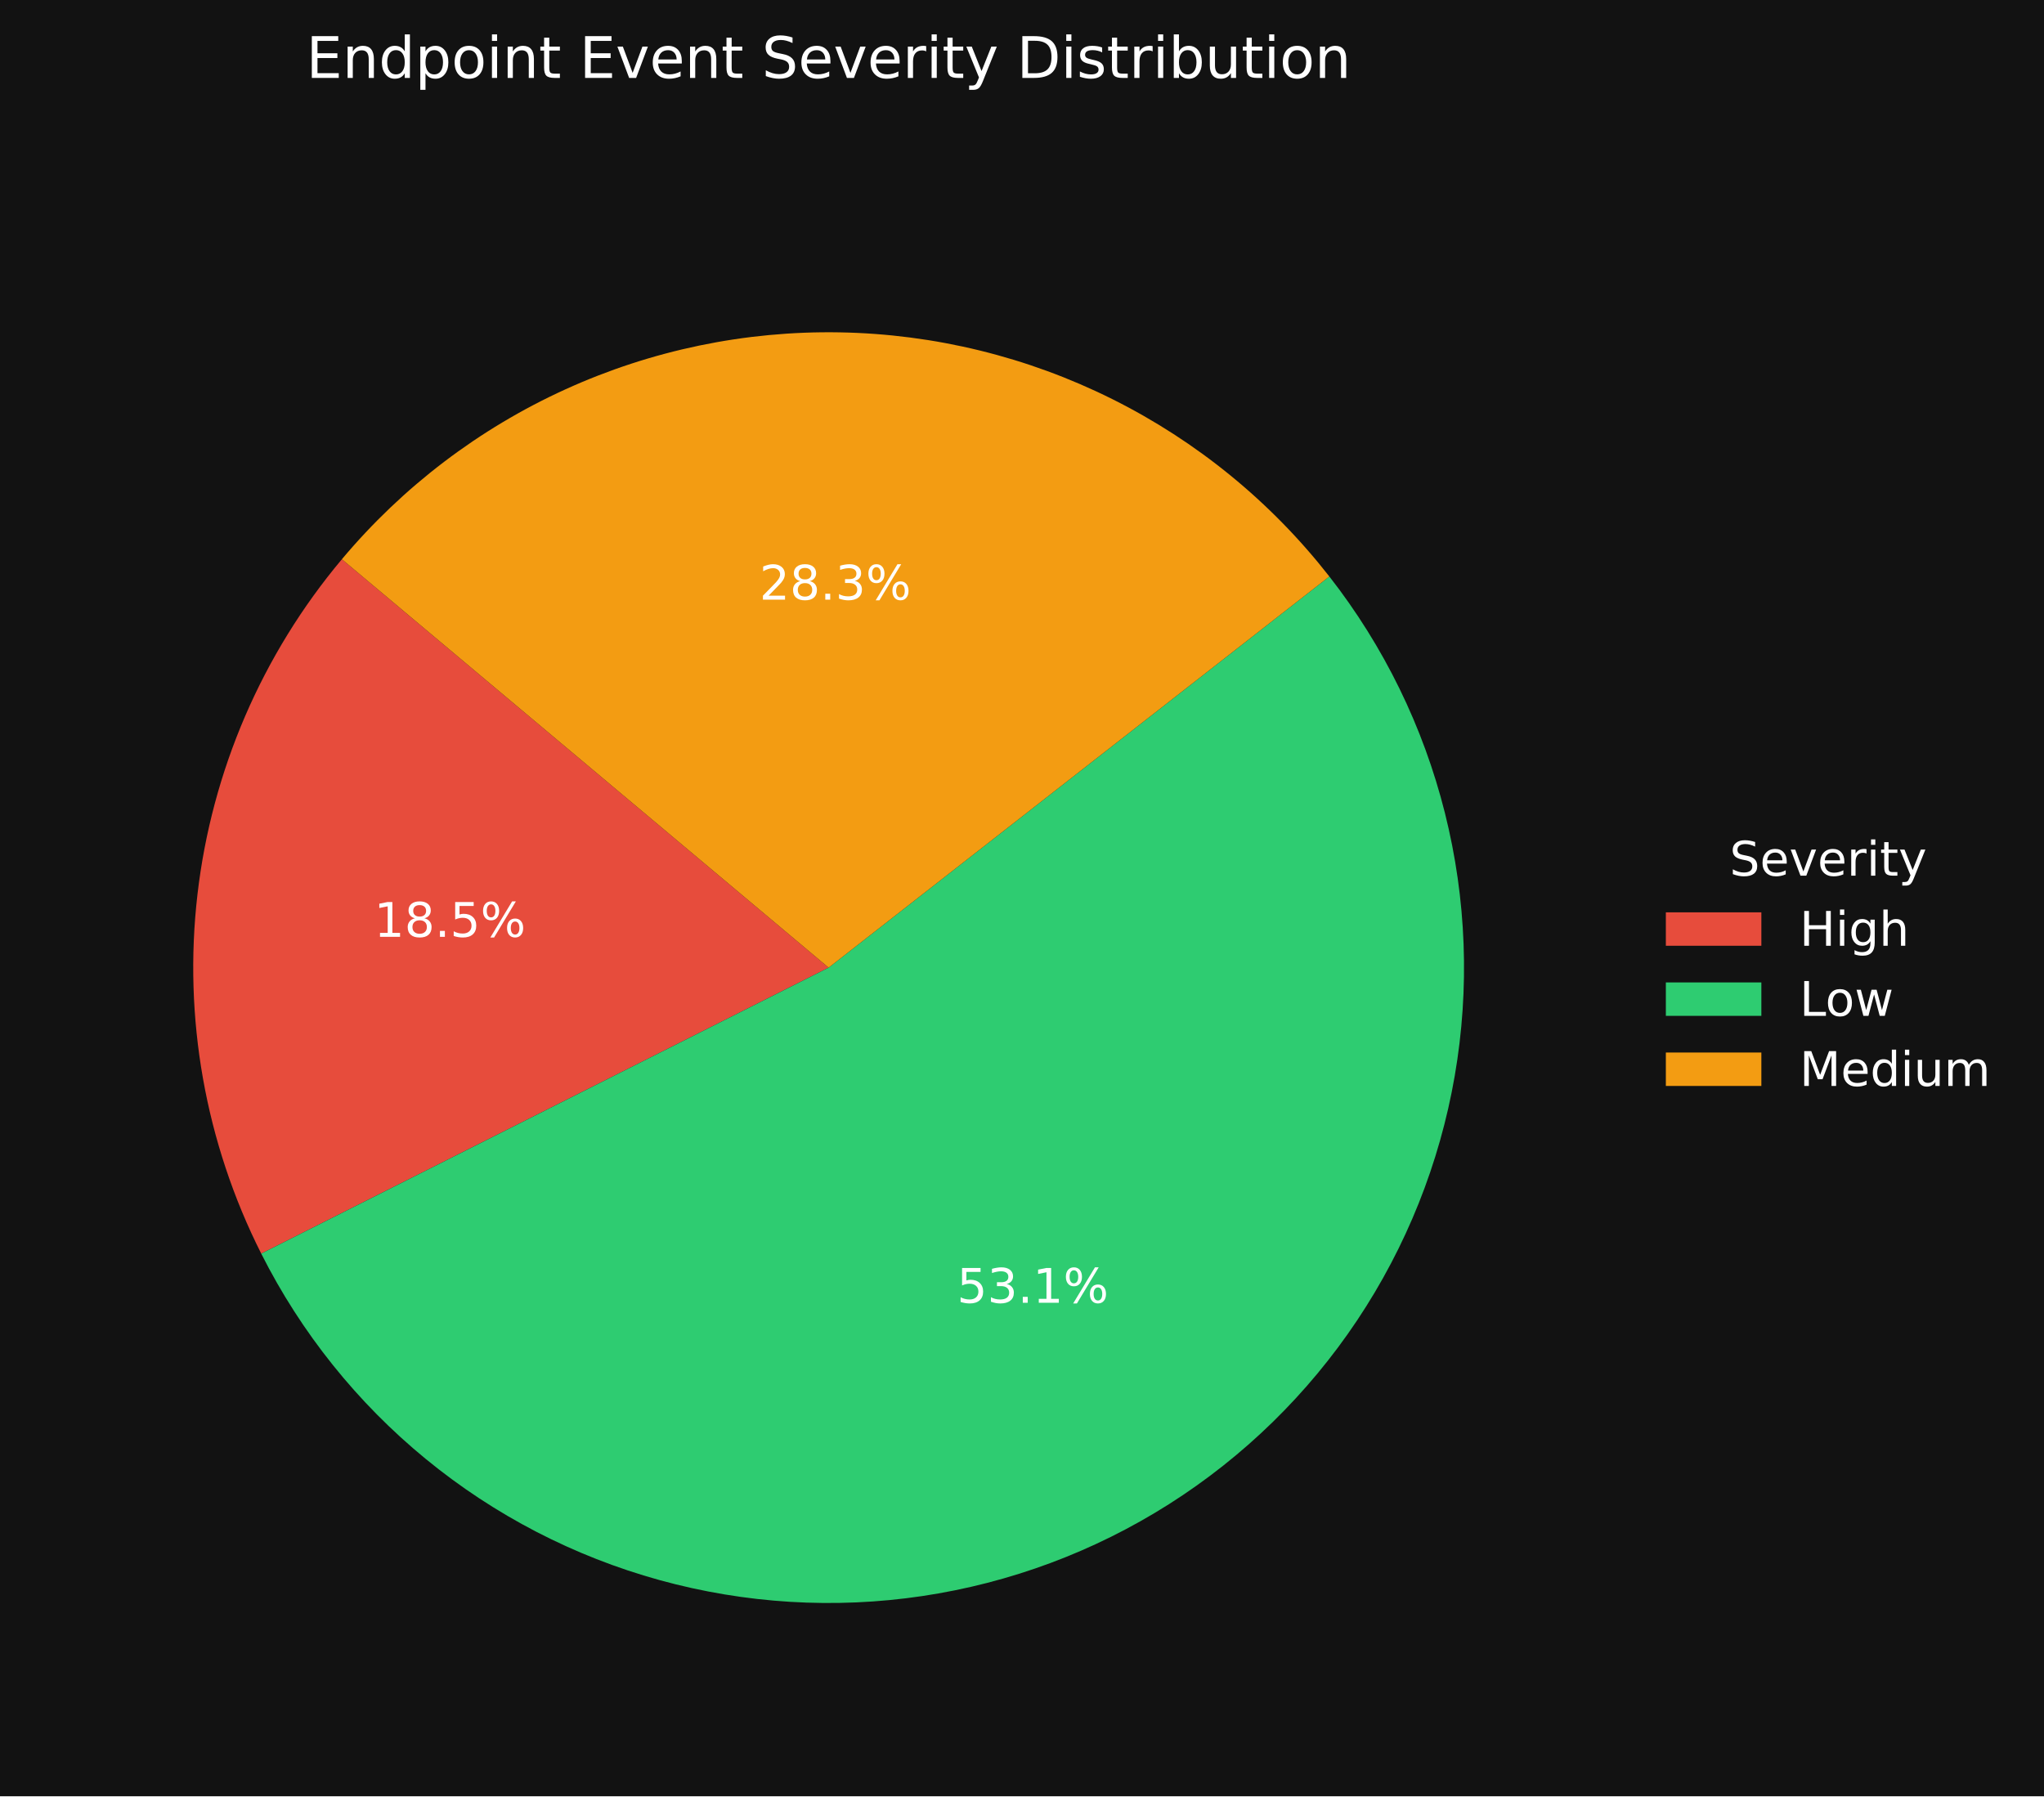
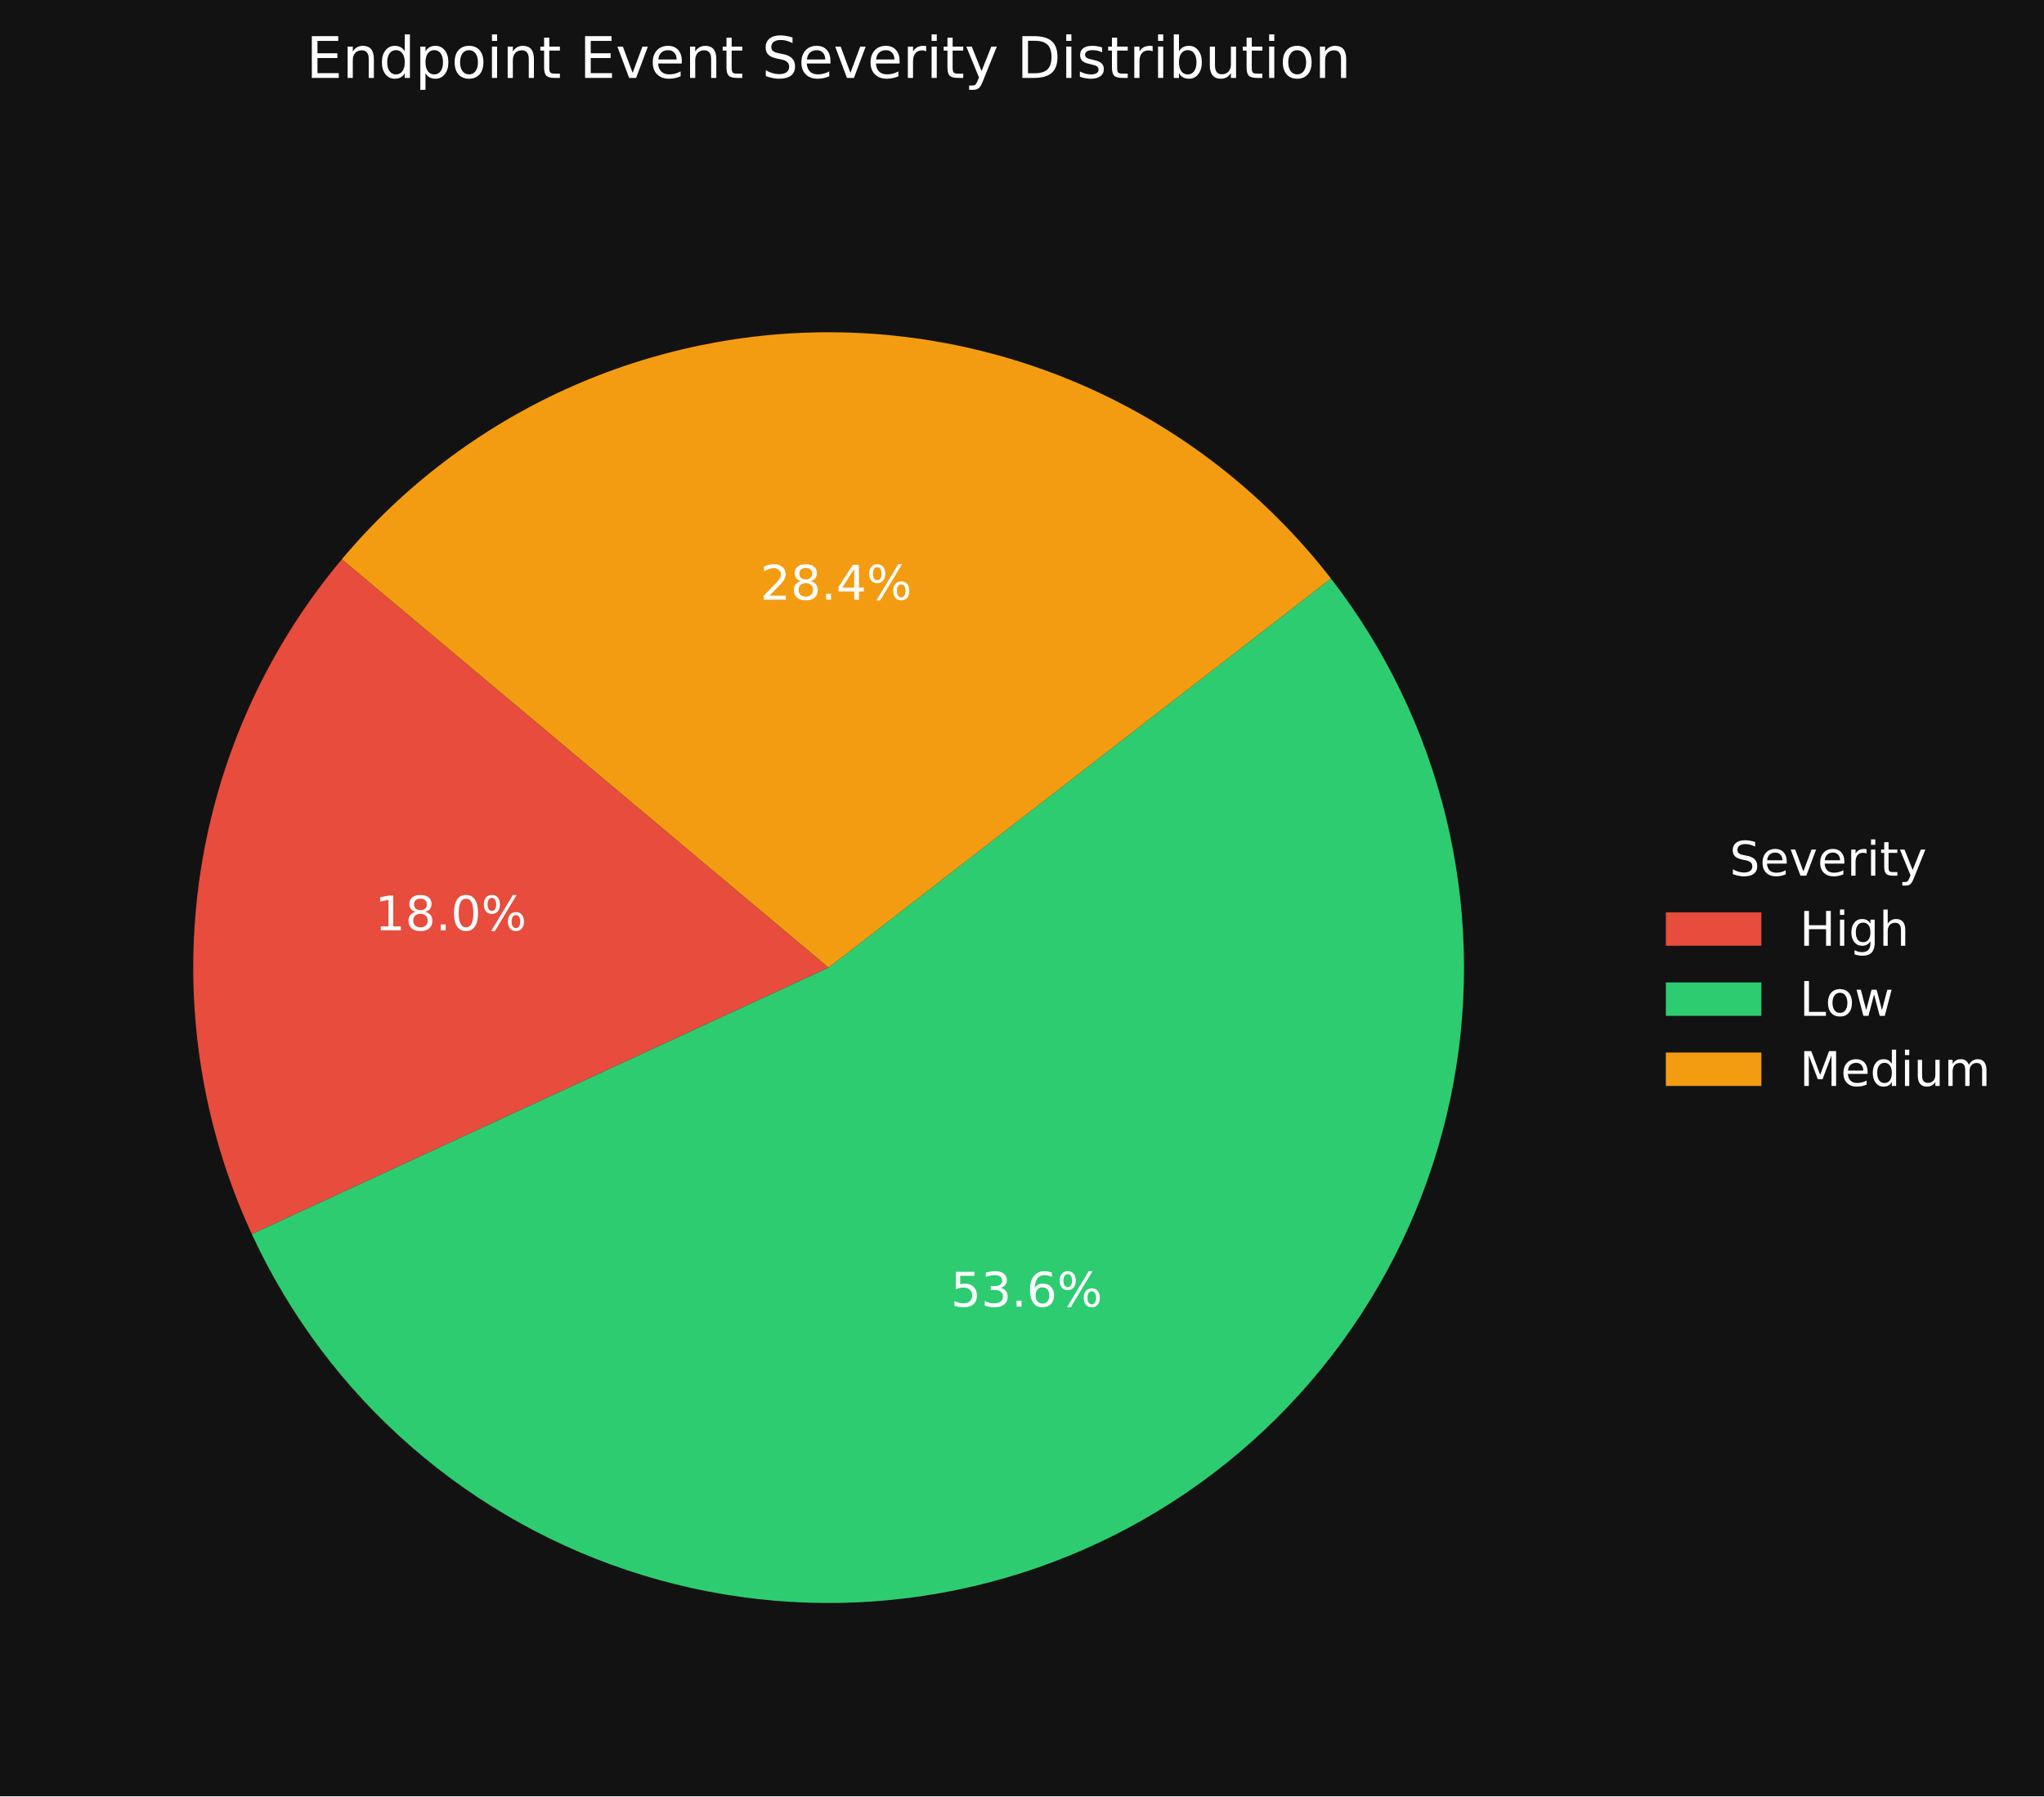
<svg xmlns="http://www.w3.org/2000/svg" xmlns:xlink="http://www.w3.org/1999/xlink" width="428.026pt" height="376.158pt" viewBox="0 0 428.026 376.158" version="1.1">
  <defs>
    <style type="text/css">*{stroke-linejoin: round; stroke-linecap: butt}</style>
  </defs>
  <g id="figure_1">
    <g id="patch_1">
      <path d="M 0 376.158  L 428.026 376.158  L 428.026 -0  L 0 -0  z " style="fill: #121212" />
    </g>
    <g id="axes_1">
      <g id="patch_2">
-         <path d="M 71.593 117.111  C 54.87 137.041 44.354 161.445 41.352 187.287  C 38.351 213.13 42.994 239.294 54.704 262.526  L 173.52 202.638  z " style="fill: #e74c3c" />
+         <path d="M 71.593 117.111  C 55.365 136.451 44.972 160.016 41.633 185.041  C 38.294 210.065 42.145 235.531 52.735 258.449  L 173.52 202.638  z " style="fill: #e74c3c" />
      </g>
      <g id="patch_3">
-         <path d="M 54.704 262.526  C 63.063 279.111 74.803 293.763 89.166 305.538  C 103.529 317.312 120.2 325.95 138.102 330.894  C 156.005 335.837 174.745 336.978 193.115 334.243  C 211.485 331.508 229.08 324.957 244.766 315.012  C 260.451 305.067 273.882 291.948 284.192 276.5  C 294.502 261.052 301.464 243.615 304.629 225.314  C 307.795 207.013 307.093 188.251 302.571 170.238  C 298.048 152.224 289.804 135.356 278.37 120.721  L 173.52 202.638  z " style="fill: #2ecc71" />
+         <path d="M 52.735 258.449  C 60.595 275.46 71.961 290.621 86.087 302.935  C 100.213 315.249 116.782 324.441 134.707 329.907  C 152.632 335.374 171.511 336.992 190.104 334.657  C 208.698 332.321 226.59 326.083 242.605 316.353  C 258.621 306.623 272.402 293.618 283.043 278.193  C 293.684 262.768 300.948 245.267 304.356 226.84  C 307.765 208.413 307.243 189.472 302.823 171.261  C 298.404 153.05 290.187 135.976 278.712 121.161  L 173.52 202.638  z " style="fill: #2ecc71" />
      </g>
      <g id="patch_4">
-         <path d="M 278.37 120.721  C 266.167 105.102 250.627 92.406 232.889 83.562  C 215.151 74.718 195.66 69.948 175.842 69.602  C 156.025 69.256 136.378 73.343 118.343 81.562  C 100.307 89.782 84.334 101.928 71.593 117.111  L 173.52 202.638  z " style="fill: #f39c12" />
+         <path d="M 278.712 121.161  C 266.546 105.454 251.015 92.669 233.263 83.749  C 215.511 74.828 195.984 69.996 176.121 69.608  C 156.257 69.219 136.557 73.285 118.469 81.505  C 100.382 89.725 84.364 101.892 71.593 117.111  L 173.52 202.638  z " style="fill: #f39c12" />
      </g>
      <g id="matplotlib.axis_1" />
      <g id="matplotlib.axis_2" />
      <g id="text_1">
-         <g style="fill: #ffffff" transform="translate(78.33589 196.1871) scale(0.1 -0.1)">
+         <g style="fill: #ffffff" transform="translate(78.5041 194.839) scale(0.1 -0.1)">
          <defs>
            <path id="DejaVuSans-31" d="M 794 531  L 1825 531  L 1825 4091  L 703 3866  L 703 4441  L 1819 4666  L 2450 4666  L 2450 531  L 3481 531  L 3481 0  L 794 0  L 794 531  z " transform="scale(0.015625)" />
            <path id="DejaVuSans-38" d="M 2034 2216  Q 1584 2216 1326 1975  Q 1069 1734 1069 1313  Q 1069 891 1326 650  Q 1584 409 2034 409  Q 2484 409 2743 651  Q 3003 894 3003 1313  Q 3003 1734 2745 1975  Q 2488 2216 2034 2216  z M 1403 2484  Q 997 2584 770 2862  Q 544 3141 544 3541  Q 544 4100 942 4425  Q 1341 4750 2034 4750  Q 2731 4750 3128 4425  Q 3525 4100 3525 3541  Q 3525 3141 3298 2862  Q 3072 2584 2669 2484  Q 3125 2378 3379 2068  Q 3634 1759 3634 1313  Q 3634 634 3220 271  Q 2806 -91 2034 -91  Q 1263 -91 848 271  Q 434 634 434 1313  Q 434 1759 690 2068  Q 947 2378 1403 2484  z M 1172 3481  Q 1172 3119 1398 2916  Q 1625 2713 2034 2713  Q 2441 2713 2670 2916  Q 2900 3119 2900 3481  Q 2900 3844 2670 4047  Q 2441 4250 2034 4250  Q 1625 4250 1398 4047  Q 1172 3844 1172 3481  z " transform="scale(0.015625)" />
            <path id="DejaVuSans-2e" d="M 684 794  L 1344 794  L 1344 0  L 684 0  L 684 794  z " transform="scale(0.015625)" />
-             <path id="DejaVuSans-35" d="M 691 4666  L 3169 4666  L 3169 4134  L 1269 4134  L 1269 2991  Q 1406 3038 1543 3061  Q 1681 3084 1819 3084  Q 2600 3084 3056 2656  Q 3513 2228 3513 1497  Q 3513 744 3044 326  Q 2575 -91 1722 -91  Q 1428 -91 1123 -41  Q 819 9 494 109  L 494 744  Q 775 591 1075 516  Q 1375 441 1709 441  Q 2250 441 2565 725  Q 2881 1009 2881 1497  Q 2881 1984 2565 2268  Q 2250 2553 1709 2553  Q 1456 2553 1204 2497  Q 953 2441 691 2322  L 691 4666  z " transform="scale(0.015625)" />
+             <path id="DejaVuSans-30" d="M 2034 4250  Q 1547 4250 1301 3770  Q 1056 3291 1056 2328  Q 1056 1369 1301 889  Q 1547 409 2034 409  Q 2525 409 2770 889  Q 3016 1369 3016 2328  Q 3016 3291 2770 3770  Q 2525 4250 2034 4250  z M 2034 4750  Q 2819 4750 3233 4129  Q 3647 3509 3647 2328  Q 3647 1150 3233 529  Q 2819 -91 2034 -91  Q 1250 -91 836 529  Q 422 1150 422 2328  Q 422 3509 836 4129  Q 1250 4750 2034 4750  z " transform="scale(0.015625)" />
            <path id="DejaVuSans-25" d="M 4653 2053  Q 4381 2053 4226 1822  Q 4072 1591 4072 1178  Q 4072 772 4226 539  Q 4381 306 4653 306  Q 4919 306 5073 539  Q 5228 772 5228 1178  Q 5228 1588 5073 1820  Q 4919 2053 4653 2053  z M 4653 2450  Q 5147 2450 5437 2106  Q 5728 1763 5728 1178  Q 5728 594 5436 251  Q 5144 -91 4653 -91  Q 4153 -91 3862 251  Q 3572 594 3572 1178  Q 3572 1766 3864 2108  Q 4156 2450 4653 2450  z M 1428 4353  Q 1159 4353 1004 4120  Q 850 3888 850 3481  Q 850 3069 1003 2837  Q 1156 2606 1428 2606  Q 1700 2606 1854 2837  Q 2009 3069 2009 3481  Q 2009 3884 1853 4118  Q 1697 4353 1428 4353  z M 4250 4750  L 4750 4750  L 1831 -91  L 1331 -91  L 4250 4750  z M 1428 4750  Q 1922 4750 2215 4408  Q 2509 4066 2509 3481  Q 2509 2891 2217 2550  Q 1925 2209 1428 2209  Q 931 2209 642 2551  Q 353 2894 353 3481  Q 353 4063 643 4406  Q 934 4750 1428 4750  z " transform="scale(0.015625)" />
          </defs>
          <use xlink:href="#DejaVuSans-31" />
          <use xlink:href="#DejaVuSans-38" transform="translate(63.62305 0)" />
          <use xlink:href="#DejaVuSans-2e" transform="translate(127.2461 0)" />
-           <use xlink:href="#DejaVuSans-35" transform="translate(159.0332 0)" />
+           <use xlink:href="#DejaVuSans-30" transform="translate(159.0332 0)" />
          <use xlink:href="#DejaVuSans-25" transform="translate(222.6562 0)" />
        </g>
      </g>
      <g id="text_2">
-         <g style="fill: #ffffff" transform="translate(200.384 272.8219) scale(0.1 -0.1)">
+         <g style="fill: #ffffff" transform="translate(199.0877 273.6265) scale(0.1 -0.1)">
          <defs>
+             <path id="DejaVuSans-35" d="M 691 4666  L 3169 4666  L 3169 4134  L 1269 4134  L 1269 2991  Q 1406 3038 1543 3061  Q 1681 3084 1819 3084  Q 2600 3084 3056 2656  Q 3513 2228 3513 1497  Q 3513 744 3044 326  Q 2575 -91 1722 -91  Q 1428 -91 1123 -41  Q 819 9 494 109  L 494 744  Q 775 591 1075 516  Q 1375 441 1709 441  Q 2250 441 2565 725  Q 2881 1009 2881 1497  Q 2881 1984 2565 2268  Q 2250 2553 1709 2553  Q 1456 2553 1204 2497  Q 953 2441 691 2322  L 691 4666  z " transform="scale(0.015625)" />
            <path id="DejaVuSans-33" d="M 2597 2516  Q 3050 2419 3304 2112  Q 3559 1806 3559 1356  Q 3559 666 3084 287  Q 2609 -91 1734 -91  Q 1441 -91 1130 -33  Q 819 25 488 141  L 488 750  Q 750 597 1062 519  Q 1375 441 1716 441  Q 2309 441 2620 675  Q 2931 909 2931 1356  Q 2931 1769 2642 2001  Q 2353 2234 1838 2234  L 1294 2234  L 1294 2753  L 1863 2753  Q 2328 2753 2575 2939  Q 2822 3125 2822 3475  Q 2822 3834 2567 4026  Q 2313 4219 1838 4219  Q 1578 4219 1281 4162  Q 984 4106 628 3988  L 628 4550  Q 988 4650 1302 4700  Q 1616 4750 1894 4750  Q 2613 4750 3031 4423  Q 3450 4097 3450 3541  Q 3450 3153 3228 2886  Q 3006 2619 2597 2516  z " transform="scale(0.015625)" />
+             <path id="DejaVuSans-36" d="M 2113 2584  Q 1688 2584 1439 2293  Q 1191 2003 1191 1497  Q 1191 994 1439 701  Q 1688 409 2113 409  Q 2538 409 2786 701  Q 3034 994 3034 1497  Q 3034 2003 2786 2293  Q 2538 2584 2113 2584  z M 3366 4563  L 3366 3988  Q 3128 4100 2886 4159  Q 2644 4219 2406 4219  Q 1781 4219 1451 3797  Q 1122 3375 1075 2522  Q 1259 2794 1537 2939  Q 1816 3084 2150 3084  Q 2853 3084 3261 2657  Q 3669 2231 3669 1497  Q 3669 778 3244 343  Q 2819 -91 2113 -91  Q 1303 -91 875 529  Q 447 1150 447 2328  Q 447 3434 972 4092  Q 1497 4750 2381 4750  Q 2619 4750 2861 4703  Q 3103 4656 3366 4563  z " transform="scale(0.015625)" />
          </defs>
          <use xlink:href="#DejaVuSans-35" />
          <use xlink:href="#DejaVuSans-33" transform="translate(63.62305 0)" />
          <use xlink:href="#DejaVuSans-2e" transform="translate(127.2461 0)" />
-           <use xlink:href="#DejaVuSans-31" transform="translate(159.0332 0)" />
+           <use xlink:href="#DejaVuSans-36" transform="translate(159.0332 0)" />
          <use xlink:href="#DejaVuSans-25" transform="translate(222.6562 0)" />
        </g>
      </g>
      <g id="text_3">
-         <g style="fill: #ffffff" transform="translate(159.0297 125.5761) scale(0.1 -0.1)">
+         <g style="fill: #ffffff" transform="translate(159.1969 125.5792) scale(0.1 -0.1)">
          <defs>
            <path id="DejaVuSans-32" d="M 1228 531  L 3431 531  L 3431 0  L 469 0  L 469 531  Q 828 903 1448 1529  Q 2069 2156 2228 2338  Q 2531 2678 2651 2914  Q 2772 3150 2772 3378  Q 2772 3750 2511 3984  Q 2250 4219 1831 4219  Q 1534 4219 1204 4116  Q 875 4013 500 3803  L 500 4441  Q 881 4594 1212 4672  Q 1544 4750 1819 4750  Q 2544 4750 2975 4387  Q 3406 4025 3406 3419  Q 3406 3131 3298 2873  Q 3191 2616 2906 2266  Q 2828 2175 2409 1742  Q 1991 1309 1228 531  z " transform="scale(0.015625)" />
+             <path id="DejaVuSans-34" d="M 2419 4116  L 825 1625  L 2419 1625  L 2419 4116  z M 2253 4666  L 3047 4666  L 3047 1625  L 3713 1625  L 3713 1100  L 3047 1100  L 3047 0  L 2419 0  L 2419 1100  L 313 1100  L 313 1709  L 2253 4666  z " transform="scale(0.015625)" />
          </defs>
          <use xlink:href="#DejaVuSans-32" />
          <use xlink:href="#DejaVuSans-38" transform="translate(63.62305 0)" />
          <use xlink:href="#DejaVuSans-2e" transform="translate(127.2461 0)" />
-           <use xlink:href="#DejaVuSans-33" transform="translate(159.0332 0)" />
+           <use xlink:href="#DejaVuSans-34" transform="translate(159.0332 0)" />
          <use xlink:href="#DejaVuSans-25" transform="translate(222.6562 0)" />
        </g>
      </g>
      <g id="text_4">
        <g style="fill: #ffffff" transform="translate(64.12219 16.31812) scale(0.12 -0.12)">
          <defs>
            <path id="DejaVuSans-45" d="M 628 4666  L 3578 4666  L 3578 4134  L 1259 4134  L 1259 2753  L 3481 2753  L 3481 2222  L 1259 2222  L 1259 531  L 3634 531  L 3634 0  L 628 0  L 628 4666  z " transform="scale(0.015625)" />
            <path id="DejaVuSans-6e" d="M 3513 2113  L 3513 0  L 2938 0  L 2938 2094  Q 2938 2591 2744 2837  Q 2550 3084 2163 3084  Q 1697 3084 1428 2787  Q 1159 2491 1159 1978  L 1159 0  L 581 0  L 581 3500  L 1159 3500  L 1159 2956  Q 1366 3272 1645 3428  Q 1925 3584 2291 3584  Q 2894 3584 3203 3211  Q 3513 2838 3513 2113  z " transform="scale(0.015625)" />
            <path id="DejaVuSans-64" d="M 2906 2969  L 2906 4863  L 3481 4863  L 3481 0  L 2906 0  L 2906 525  Q 2725 213 2448 61  Q 2172 -91 1784 -91  Q 1150 -91 751 415  Q 353 922 353 1747  Q 353 2572 751 3078  Q 1150 3584 1784 3584  Q 2172 3584 2448 3432  Q 2725 3281 2906 2969  z M 947 1747  Q 947 1113 1208 752  Q 1469 391 1925 391  Q 2381 391 2643 752  Q 2906 1113 2906 1747  Q 2906 2381 2643 2742  Q 2381 3103 1925 3103  Q 1469 3103 1208 2742  Q 947 2381 947 1747  z " transform="scale(0.015625)" />
            <path id="DejaVuSans-70" d="M 1159 525  L 1159 -1331  L 581 -1331  L 581 3500  L 1159 3500  L 1159 2969  Q 1341 3281 1617 3432  Q 1894 3584 2278 3584  Q 2916 3584 3314 3078  Q 3713 2572 3713 1747  Q 3713 922 3314 415  Q 2916 -91 2278 -91  Q 1894 -91 1617 61  Q 1341 213 1159 525  z M 3116 1747  Q 3116 2381 2855 2742  Q 2594 3103 2138 3103  Q 1681 3103 1420 2742  Q 1159 2381 1159 1747  Q 1159 1113 1420 752  Q 1681 391 2138 391  Q 2594 391 2855 752  Q 3116 1113 3116 1747  z " transform="scale(0.015625)" />
            <path id="DejaVuSans-6f" d="M 1959 3097  Q 1497 3097 1228 2736  Q 959 2375 959 1747  Q 959 1119 1226 758  Q 1494 397 1959 397  Q 2419 397 2687 759  Q 2956 1122 2956 1747  Q 2956 2369 2687 2733  Q 2419 3097 1959 3097  z M 1959 3584  Q 2709 3584 3137 3096  Q 3566 2609 3566 1747  Q 3566 888 3137 398  Q 2709 -91 1959 -91  Q 1206 -91 779 398  Q 353 888 353 1747  Q 353 2609 779 3096  Q 1206 3584 1959 3584  z " transform="scale(0.015625)" />
            <path id="DejaVuSans-69" d="M 603 3500  L 1178 3500  L 1178 0  L 603 0  L 603 3500  z M 603 4863  L 1178 4863  L 1178 4134  L 603 4134  L 603 4863  z " transform="scale(0.015625)" />
            <path id="DejaVuSans-74" d="M 1172 4494  L 1172 3500  L 2356 3500  L 2356 3053  L 1172 3053  L 1172 1153  Q 1172 725 1289 603  Q 1406 481 1766 481  L 2356 481  L 2356 0  L 1766 0  Q 1100 0 847 248  Q 594 497 594 1153  L 594 3053  L 172 3053  L 172 3500  L 594 3500  L 594 4494  L 1172 4494  z " transform="scale(0.015625)" />
            <path id="DejaVuSans-20" transform="scale(0.015625)" />
            <path id="DejaVuSans-76" d="M 191 3500  L 800 3500  L 1894 563  L 2988 3500  L 3597 3500  L 2284 0  L 1503 0  L 191 3500  z " transform="scale(0.015625)" />
            <path id="DejaVuSans-65" d="M 3597 1894  L 3597 1613  L 953 1613  Q 991 1019 1311 708  Q 1631 397 2203 397  Q 2534 397 2845 478  Q 3156 559 3463 722  L 3463 178  Q 3153 47 2828 -22  Q 2503 -91 2169 -91  Q 1331 -91 842 396  Q 353 884 353 1716  Q 353 2575 817 3079  Q 1281 3584 2069 3584  Q 2775 3584 3186 3129  Q 3597 2675 3597 1894  z M 3022 2063  Q 3016 2534 2758 2815  Q 2500 3097 2075 3097  Q 1594 3097 1305 2825  Q 1016 2553 972 2059  L 3022 2063  z " transform="scale(0.015625)" />
            <path id="DejaVuSans-53" d="M 3425 4513  L 3425 3897  Q 3066 4069 2747 4153  Q 2428 4238 2131 4238  Q 1616 4238 1336 4038  Q 1056 3838 1056 3469  Q 1056 3159 1242 3001  Q 1428 2844 1947 2747  L 2328 2669  Q 3034 2534 3370 2195  Q 3706 1856 3706 1288  Q 3706 609 3251 259  Q 2797 -91 1919 -91  Q 1588 -91 1214 -16  Q 841 59 441 206  L 441 856  Q 825 641 1194 531  Q 1563 422 1919 422  Q 2459 422 2753 634  Q 3047 847 3047 1241  Q 3047 1584 2836 1778  Q 2625 1972 2144 2069  L 1759 2144  Q 1053 2284 737 2584  Q 422 2884 422 3419  Q 422 4038 858 4394  Q 1294 4750 2059 4750  Q 2388 4750 2728 4690  Q 3069 4631 3425 4513  z " transform="scale(0.015625)" />
            <path id="DejaVuSans-72" d="M 2631 2963  Q 2534 3019 2420 3045  Q 2306 3072 2169 3072  Q 1681 3072 1420 2755  Q 1159 2438 1159 1844  L 1159 0  L 581 0  L 581 3500  L 1159 3500  L 1159 2956  Q 1341 3275 1631 3429  Q 1922 3584 2338 3584  Q 2397 3584 2469 3576  Q 2541 3569 2628 3553  L 2631 2963  z " transform="scale(0.015625)" />
            <path id="DejaVuSans-79" d="M 2059 -325  Q 1816 -950 1584 -1140  Q 1353 -1331 966 -1331  L 506 -1331  L 506 -850  L 844 -850  Q 1081 -850 1212 -737  Q 1344 -625 1503 -206  L 1606 56  L 191 3500  L 800 3500  L 1894 763  L 2988 3500  L 3597 3500  L 2059 -325  z " transform="scale(0.015625)" />
            <path id="DejaVuSans-44" d="M 1259 4147  L 1259 519  L 2022 519  Q 2988 519 3436 956  Q 3884 1394 3884 2338  Q 3884 3275 3436 3711  Q 2988 4147 2022 4147  L 1259 4147  z M 628 4666  L 1925 4666  Q 3281 4666 3915 4102  Q 4550 3538 4550 2338  Q 4550 1131 3912 565  Q 3275 0 1925 0  L 628 0  L 628 4666  z " transform="scale(0.015625)" />
            <path id="DejaVuSans-73" d="M 2834 3397  L 2834 2853  Q 2591 2978 2328 3040  Q 2066 3103 1784 3103  Q 1356 3103 1142 2972  Q 928 2841 928 2578  Q 928 2378 1081 2264  Q 1234 2150 1697 2047  L 1894 2003  Q 2506 1872 2764 1633  Q 3022 1394 3022 966  Q 3022 478 2636 193  Q 2250 -91 1575 -91  Q 1294 -91 989 -36  Q 684 19 347 128  L 347 722  Q 666 556 975 473  Q 1284 391 1588 391  Q 1994 391 2212 530  Q 2431 669 2431 922  Q 2431 1156 2273 1281  Q 2116 1406 1581 1522  L 1381 1569  Q 847 1681 609 1914  Q 372 2147 372 2553  Q 372 3047 722 3315  Q 1072 3584 1716 3584  Q 2034 3584 2315 3537  Q 2597 3491 2834 3397  z " transform="scale(0.015625)" />
            <path id="DejaVuSans-62" d="M 3116 1747  Q 3116 2381 2855 2742  Q 2594 3103 2138 3103  Q 1681 3103 1420 2742  Q 1159 2381 1159 1747  Q 1159 1113 1420 752  Q 1681 391 2138 391  Q 2594 391 2855 752  Q 3116 1113 3116 1747  z M 1159 2969  Q 1341 3281 1617 3432  Q 1894 3584 2278 3584  Q 2916 3584 3314 3078  Q 3713 2572 3713 1747  Q 3713 922 3314 415  Q 2916 -91 2278 -91  Q 1894 -91 1617 61  Q 1341 213 1159 525  L 1159 0  L 581 0  L 581 4863  L 1159 4863  L 1159 2969  z " transform="scale(0.015625)" />
            <path id="DejaVuSans-75" d="M 544 1381  L 544 3500  L 1119 3500  L 1119 1403  Q 1119 906 1312 657  Q 1506 409 1894 409  Q 2359 409 2629 706  Q 2900 1003 2900 1516  L 2900 3500  L 3475 3500  L 3475 0  L 2900 0  L 2900 538  Q 2691 219 2414 64  Q 2138 -91 1772 -91  Q 1169 -91 856 284  Q 544 659 544 1381  z M 1991 3584  L 1991 3584  z " transform="scale(0.015625)" />
          </defs>
          <use xlink:href="#DejaVuSans-45" />
          <use xlink:href="#DejaVuSans-6e" transform="translate(63.18359 0)" />
          <use xlink:href="#DejaVuSans-64" transform="translate(126.5625 0)" />
          <use xlink:href="#DejaVuSans-70" transform="translate(190.0391 0)" />
          <use xlink:href="#DejaVuSans-6f" transform="translate(253.5156 0)" />
          <use xlink:href="#DejaVuSans-69" transform="translate(314.6973 0)" />
          <use xlink:href="#DejaVuSans-6e" transform="translate(342.4805 0)" />
          <use xlink:href="#DejaVuSans-74" transform="translate(405.8594 0)" />
          <use xlink:href="#DejaVuSans-20" transform="translate(445.0684 0)" />
          <use xlink:href="#DejaVuSans-45" transform="translate(476.8555 0)" />
          <use xlink:href="#DejaVuSans-76" transform="translate(540.0391 0)" />
          <use xlink:href="#DejaVuSans-65" transform="translate(599.2188 0)" />
          <use xlink:href="#DejaVuSans-6e" transform="translate(660.7422 0)" />
          <use xlink:href="#DejaVuSans-74" transform="translate(724.1211 0)" />
          <use xlink:href="#DejaVuSans-20" transform="translate(763.3301 0)" />
          <use xlink:href="#DejaVuSans-53" transform="translate(795.1172 0)" />
          <use xlink:href="#DejaVuSans-65" transform="translate(858.5938 0)" />
          <use xlink:href="#DejaVuSans-76" transform="translate(920.1172 0)" />
          <use xlink:href="#DejaVuSans-65" transform="translate(979.2969 0)" />
          <use xlink:href="#DejaVuSans-72" transform="translate(1040.82 0)" />
          <use xlink:href="#DejaVuSans-69" transform="translate(1081.934 0)" />
          <use xlink:href="#DejaVuSans-74" transform="translate(1109.717 0)" />
          <use xlink:href="#DejaVuSans-79" transform="translate(1148.926 0)" />
          <use xlink:href="#DejaVuSans-20" transform="translate(1208.105 0)" />
          <use xlink:href="#DejaVuSans-44" transform="translate(1239.893 0)" />
          <use xlink:href="#DejaVuSans-69" transform="translate(1316.895 0)" />
          <use xlink:href="#DejaVuSans-73" transform="translate(1344.678 0)" />
          <use xlink:href="#DejaVuSans-74" transform="translate(1396.777 0)" />
          <use xlink:href="#DejaVuSans-72" transform="translate(1435.986 0)" />
          <use xlink:href="#DejaVuSans-69" transform="translate(1477.1 0)" />
          <use xlink:href="#DejaVuSans-62" transform="translate(1504.883 0)" />
          <use xlink:href="#DejaVuSans-75" transform="translate(1568.359 0)" />
          <use xlink:href="#DejaVuSans-74" transform="translate(1631.738 0)" />
          <use xlink:href="#DejaVuSans-69" transform="translate(1670.947 0)" />
          <use xlink:href="#DejaVuSans-6f" transform="translate(1698.73 0)" />
          <use xlink:href="#DejaVuSans-6e" transform="translate(1759.912 0)" />
        </g>
      </g>
      <g id="legend_1">
        <g id="text_5">
          <g style="fill: #ffffff" transform="translate(362.1822 183.3803) scale(0.1 -0.1)">
            <use xlink:href="#DejaVuSans-53" />
            <use xlink:href="#DejaVuSans-65" transform="translate(63.47656 0)" />
            <use xlink:href="#DejaVuSans-76" transform="translate(125 0)" />
            <use xlink:href="#DejaVuSans-65" transform="translate(184.1797 0)" />
            <use xlink:href="#DejaVuSans-72" transform="translate(245.7031 0)" />
            <use xlink:href="#DejaVuSans-69" transform="translate(286.8164 0)" />
            <use xlink:href="#DejaVuSans-74" transform="translate(314.5996 0)" />
            <use xlink:href="#DejaVuSans-79" transform="translate(353.8086 0)" />
          </g>
        </g>
        <g id="patch_5">
          <path d="M 348.84 198.058  L 368.84 198.058  L 368.84 191.058  L 348.84 191.058  z " style="fill: #e74c3c" />
        </g>
        <g id="text_6">
          <g style="fill: #ffffff" transform="translate(376.84 198.0584) scale(0.1 -0.1)">
            <defs>
              <path id="DejaVuSans-48" d="M 628 4666  L 1259 4666  L 1259 2753  L 3553 2753  L 3553 4666  L 4184 4666  L 4184 0  L 3553 0  L 3553 2222  L 1259 2222  L 1259 0  L 628 0  L 628 4666  z " transform="scale(0.015625)" />
              <path id="DejaVuSans-67" d="M 2906 1791  Q 2906 2416 2648 2759  Q 2391 3103 1925 3103  Q 1463 3103 1205 2759  Q 947 2416 947 1791  Q 947 1169 1205 825  Q 1463 481 1925 481  Q 2391 481 2648 825  Q 2906 1169 2906 1791  z M 3481 434  Q 3481 -459 3084 -895  Q 2688 -1331 1869 -1331  Q 1566 -1331 1297 -1286  Q 1028 -1241 775 -1147  L 775 -588  Q 1028 -725 1275 -790  Q 1522 -856 1778 -856  Q 2344 -856 2625 -561  Q 2906 -266 2906 331  L 2906 616  Q 2728 306 2450 153  Q 2172 0 1784 0  Q 1141 0 747 490  Q 353 981 353 1791  Q 353 2603 747 3093  Q 1141 3584 1784 3584  Q 2172 3584 2450 3431  Q 2728 3278 2906 2969  L 2906 3500  L 3481 3500  L 3481 434  z " transform="scale(0.015625)" />
              <path id="DejaVuSans-68" d="M 3513 2113  L 3513 0  L 2938 0  L 2938 2094  Q 2938 2591 2744 2837  Q 2550 3084 2163 3084  Q 1697 3084 1428 2787  Q 1159 2491 1159 1978  L 1159 0  L 581 0  L 581 4863  L 1159 4863  L 1159 2956  Q 1366 3272 1645 3428  Q 1925 3584 2291 3584  Q 2894 3584 3203 3211  Q 3513 2838 3513 2113  z " transform="scale(0.015625)" />
            </defs>
            <use xlink:href="#DejaVuSans-48" />
            <use xlink:href="#DejaVuSans-69" transform="translate(75.19531 0)" />
            <use xlink:href="#DejaVuSans-67" transform="translate(102.9785 0)" />
            <use xlink:href="#DejaVuSans-68" transform="translate(166.4551 0)" />
          </g>
        </g>
        <g id="patch_6">
          <path d="M 348.84 212.737  L 368.84 212.737  L 368.84 205.737  L 348.84 205.737  z " style="fill: #2ecc71" />
        </g>
        <g id="text_7">
          <g style="fill: #ffffff" transform="translate(376.84 212.7366) scale(0.1 -0.1)">
            <defs>
              <path id="DejaVuSans-4c" d="M 628 4666  L 1259 4666  L 1259 531  L 3531 531  L 3531 0  L 628 0  L 628 4666  z " transform="scale(0.015625)" />
              <path id="DejaVuSans-77" d="M 269 3500  L 844 3500  L 1563 769  L 2278 3500  L 2956 3500  L 3675 769  L 4391 3500  L 4966 3500  L 4050 0  L 3372 0  L 2619 2869  L 1863 0  L 1184 0  L 269 3500  z " transform="scale(0.015625)" />
            </defs>
            <use xlink:href="#DejaVuSans-4c" />
            <use xlink:href="#DejaVuSans-6f" transform="translate(53.96289 0)" />
            <use xlink:href="#DejaVuSans-77" transform="translate(115.1445 0)" />
          </g>
        </g>
        <g id="patch_7">
          <path d="M 348.84 227.415  L 368.84 227.415  L 368.84 220.415  L 348.84 220.415  z " style="fill: #f39c12" />
        </g>
        <g id="text_8">
          <g style="fill: #ffffff" transform="translate(376.84 227.4147) scale(0.1 -0.1)">
            <defs>
              <path id="DejaVuSans-4d" d="M 628 4666  L 1569 4666  L 2759 1491  L 3956 4666  L 4897 4666  L 4897 0  L 4281 0  L 4281 4097  L 3078 897  L 2444 897  L 1241 4097  L 1241 0  L 628 0  L 628 4666  z " transform="scale(0.015625)" />
              <path id="DejaVuSans-6d" d="M 3328 2828  Q 3544 3216 3844 3400  Q 4144 3584 4550 3584  Q 5097 3584 5394 3201  Q 5691 2819 5691 2113  L 5691 0  L 5113 0  L 5113 2094  Q 5113 2597 4934 2840  Q 4756 3084 4391 3084  Q 3944 3084 3684 2787  Q 3425 2491 3425 1978  L 3425 0  L 2847 0  L 2847 2094  Q 2847 2600 2669 2842  Q 2491 3084 2119 3084  Q 1678 3084 1418 2786  Q 1159 2488 1159 1978  L 1159 0  L 581 0  L 581 3500  L 1159 3500  L 1159 2956  Q 1356 3278 1631 3431  Q 1906 3584 2284 3584  Q 2666 3584 2933 3390  Q 3200 3197 3328 2828  z " transform="scale(0.015625)" />
            </defs>
            <use xlink:href="#DejaVuSans-4d" />
            <use xlink:href="#DejaVuSans-65" transform="translate(86.2793 0)" />
            <use xlink:href="#DejaVuSans-64" transform="translate(147.8027 0)" />
            <use xlink:href="#DejaVuSans-69" transform="translate(211.2793 0)" />
            <use xlink:href="#DejaVuSans-75" transform="translate(239.0625 0)" />
            <use xlink:href="#DejaVuSans-6d" transform="translate(302.4414 0)" />
          </g>
        </g>
      </g>
    </g>
  </g>
</svg>
